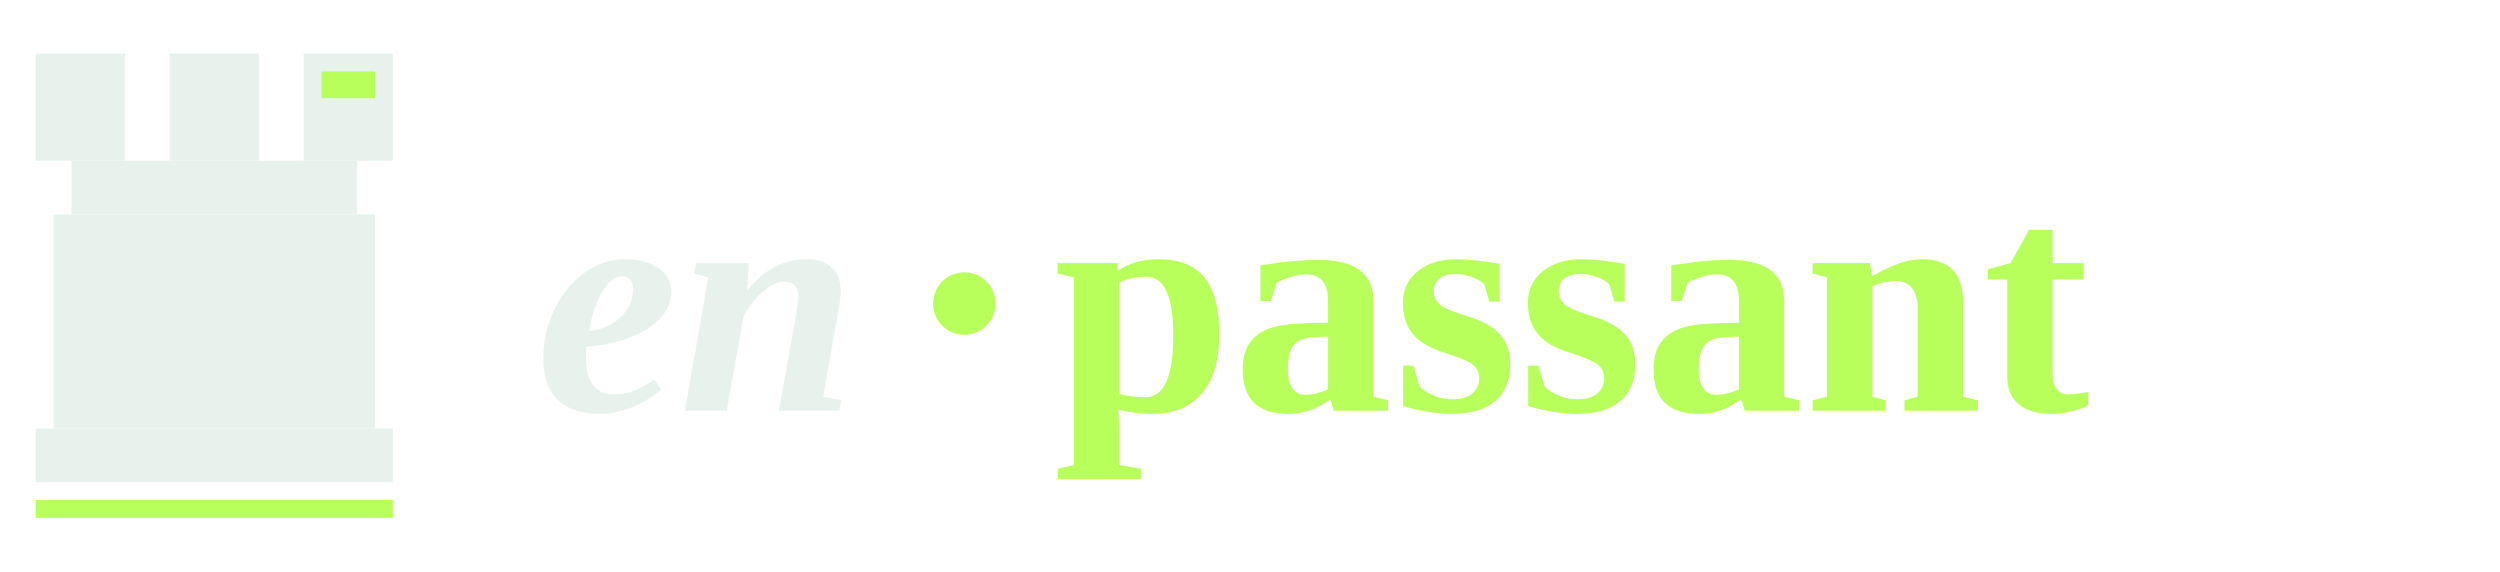
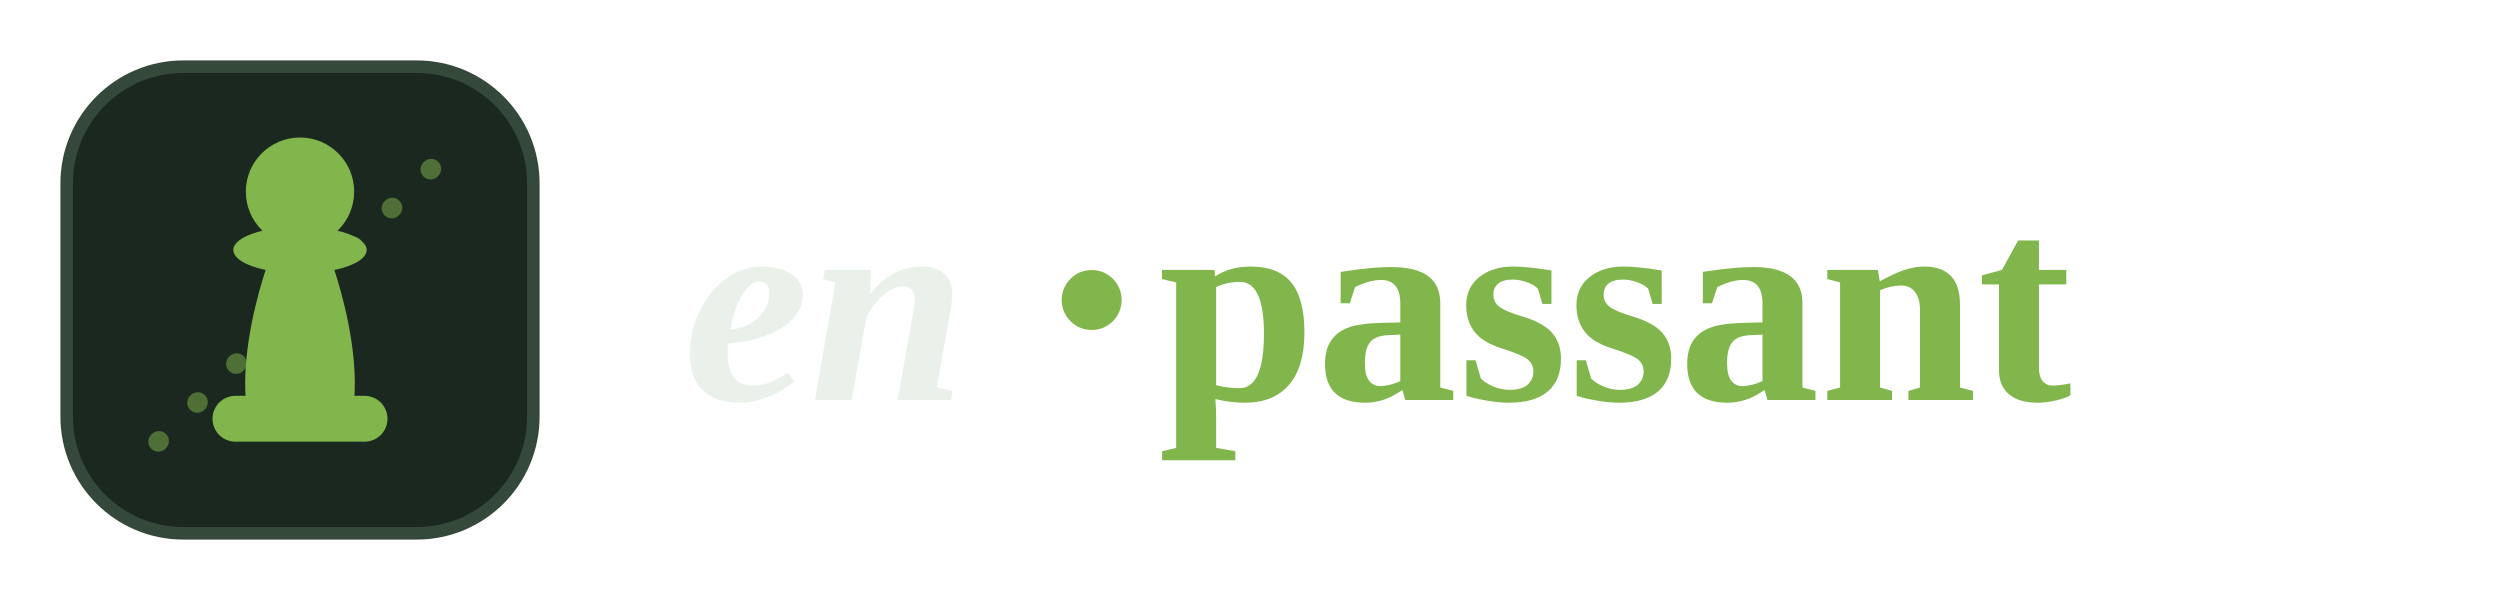
- <svg xmlns="http://www.w3.org/2000/svg" viewBox="0 0 280 64" role="img" aria-label="EnPassant">
-   <g transform="translate(4 6)">
-     <rect x="0" y="0" width="10" height="12" fill="#e8f2ec" />
-     <rect x="15" y="0" width="10" height="12" fill="#e8f2ec" />
-     <rect x="30" y="0" width="10" height="12" fill="#e8f2ec" />
-     <rect x="4" y="12" width="32" height="6" fill="#e8f2ec" />
-     <rect x="2" y="18" width="36" height="24" fill="#e8f2ec" />
-     <rect x="0" y="42" width="40" height="6" fill="#e8f2ec" />
-     <rect x="0" y="50" width="40" height="2" fill="#b8ff5c" />
-     <rect x="32" y="2" width="6" height="3" fill="#b8ff5c" />
+ <svg xmlns="http://www.w3.org/2000/svg" viewBox="0 0 300 72" role="img" aria-label="EnPassant">
+   <g transform="translate(8 8)">
+     <rect x="0" y="0" width="56" height="56" rx="14" fill="#1b2820" stroke="#35493b" stroke-width="1.5" />
+     <path d="M11 45 L45 11" fill="none" stroke="#81b64c" stroke-width="2.4" stroke-linecap="round" stroke-dasharray="0.1 6.5" opacity="0.5" />
+     <g fill="#81b64c">
+       <circle cx="28" cy="15" r="6.5" />
+       <ellipse cx="28" cy="22" rx="8" ry="2.8" />
+       <path d="M21.5 40 C21 34 23 27 24 24 L32 24 C33 27 35 34 34.5 40 Z" />
+       <rect x="17.5" y="39.5" width="21" height="5.5" rx="2.75" />
+     </g>
  </g>
-   <g transform="translate(60 0)" font-family="'Fraunces', 'Times New Roman', serif" font-weight="600">
-     <text x="0" y="46" font-size="36" font-style="italic" fill="#e8f2ec">en</text>
-     <circle cx="48" cy="34" r="3.5" fill="#b8ff5c" />
-     <text x="58" y="46" font-size="36" fill="#b8ff5c">passant</text>
+   <g font-family="'Fraunces','Times New Roman',serif" font-weight="600">
+     <text x="82" y="48" font-size="34" font-style="italic" fill="#eaf1ea">en</text>
+     <circle cx="131" cy="36" r="3.6" fill="#81b64c" />
+     <text x="139" y="48" font-size="34" fill="#81b64c">passant</text>
  </g>
</svg>
